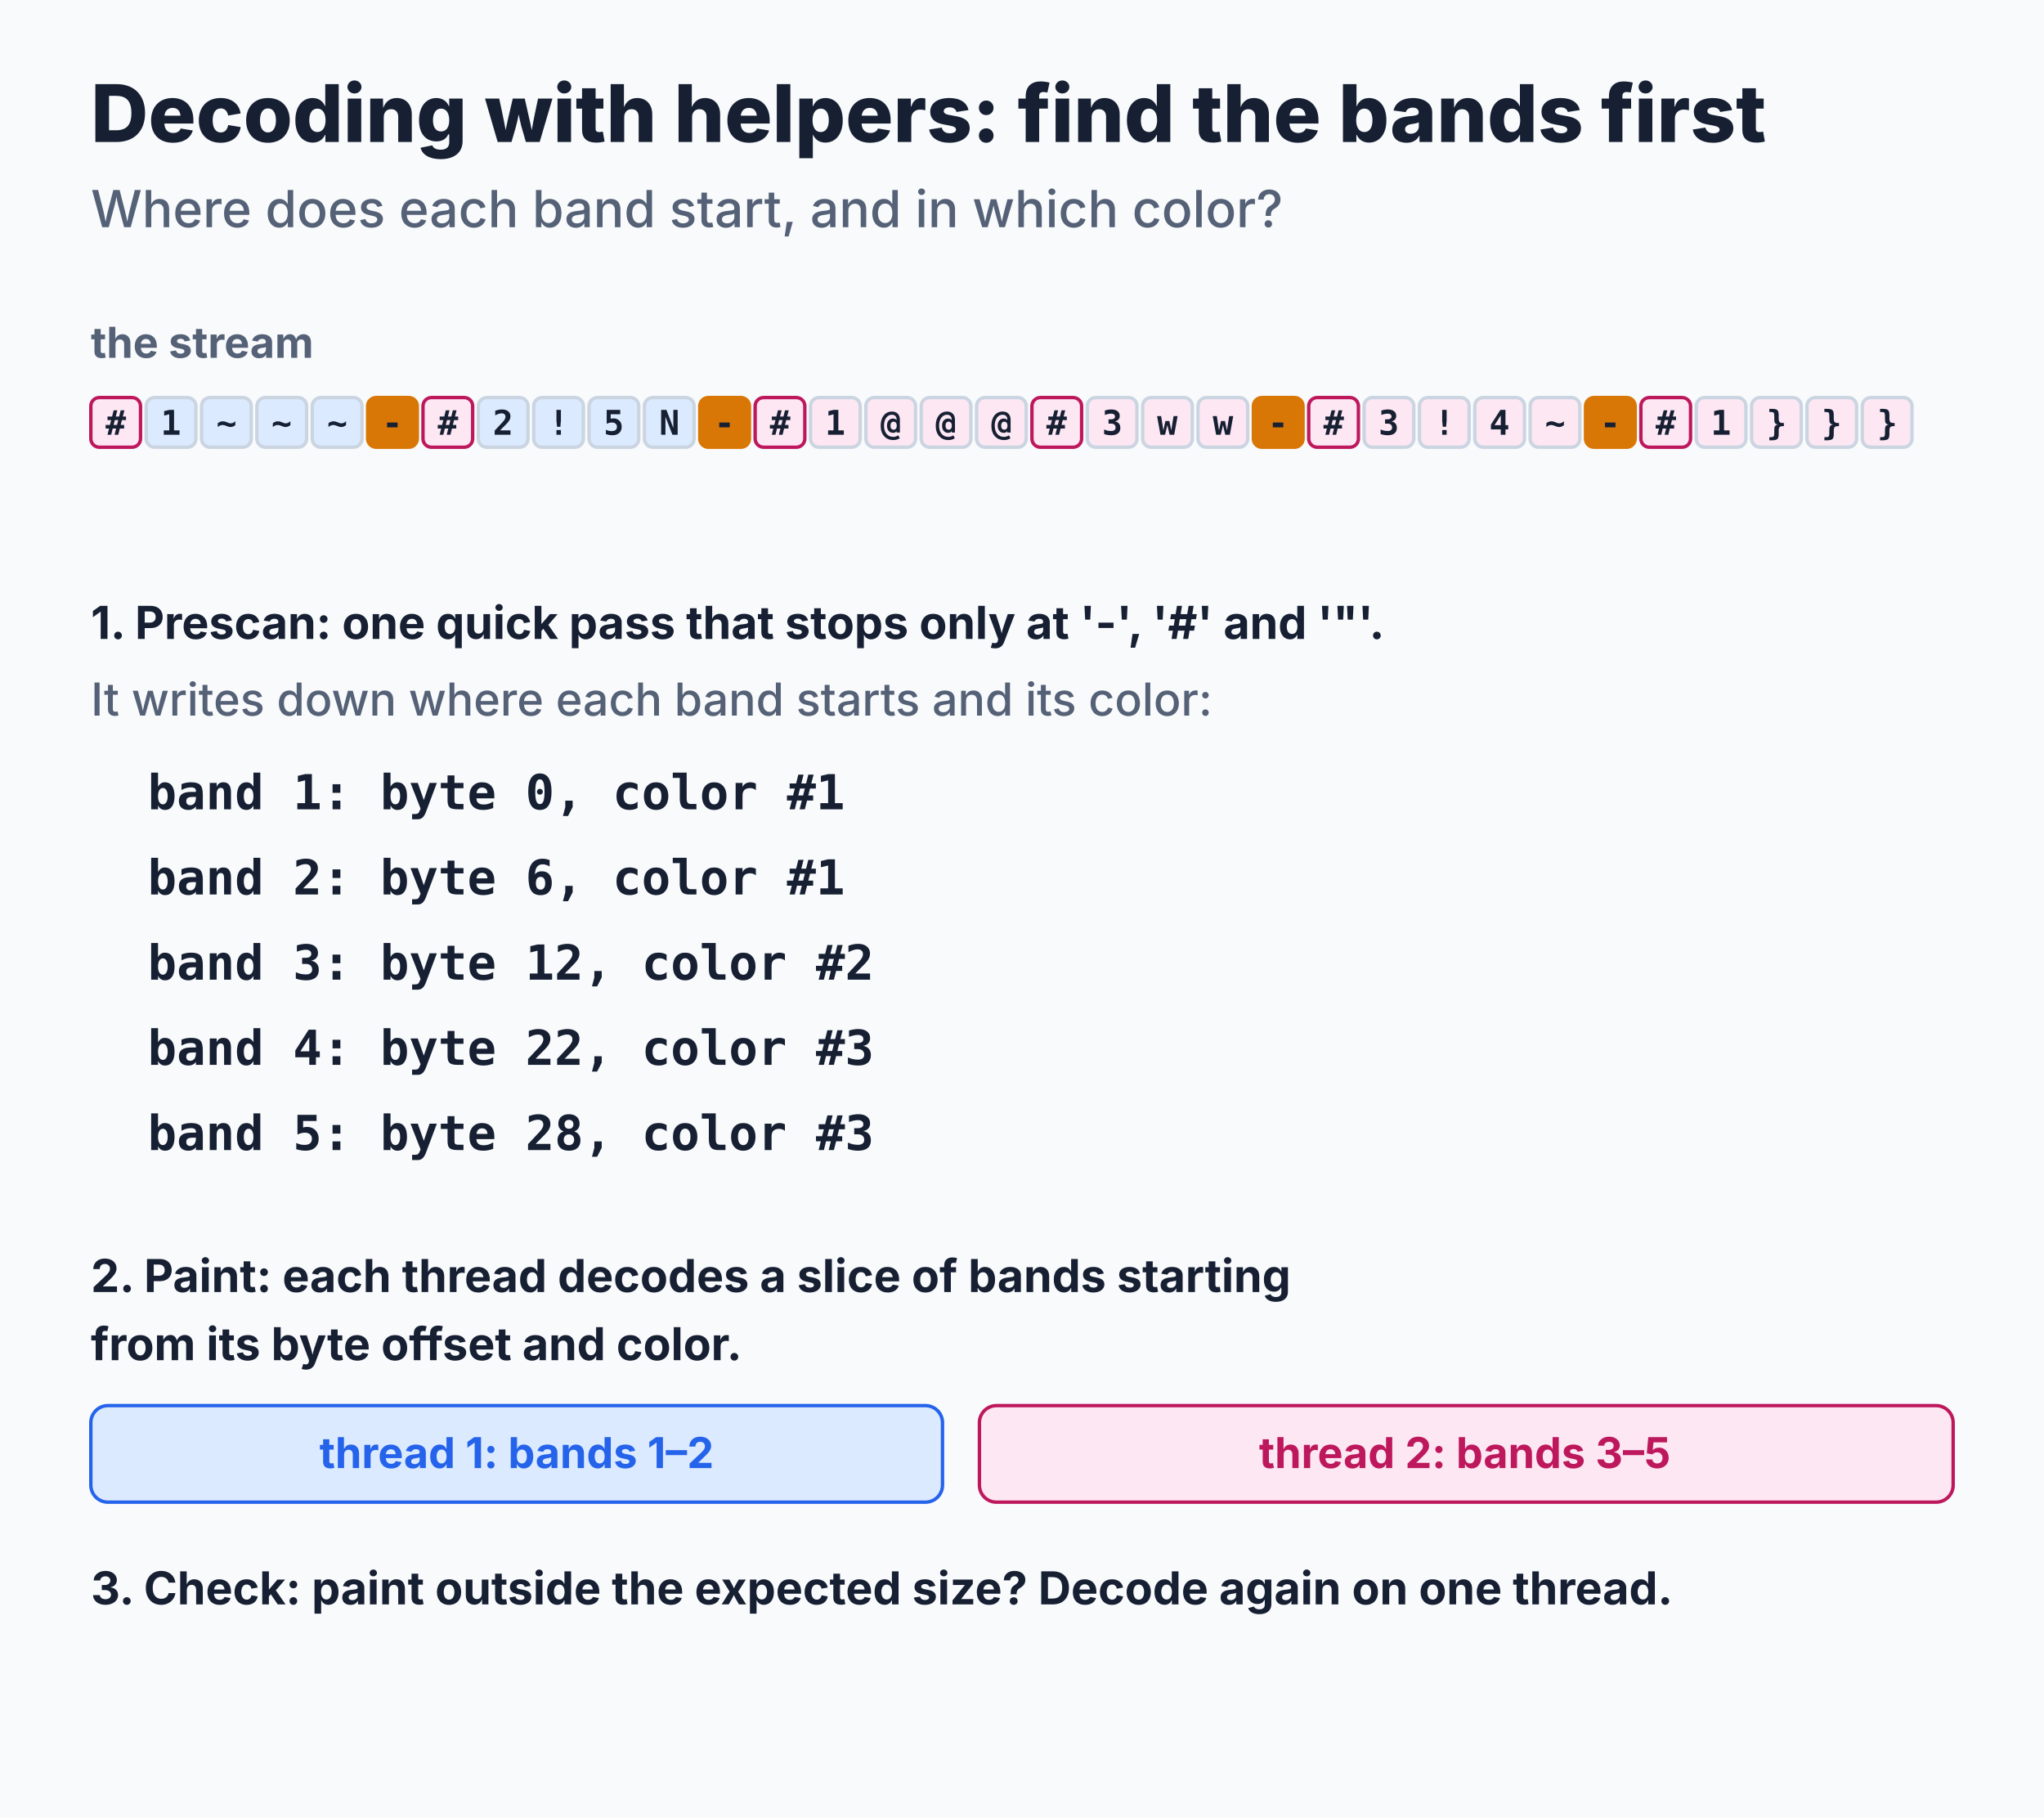
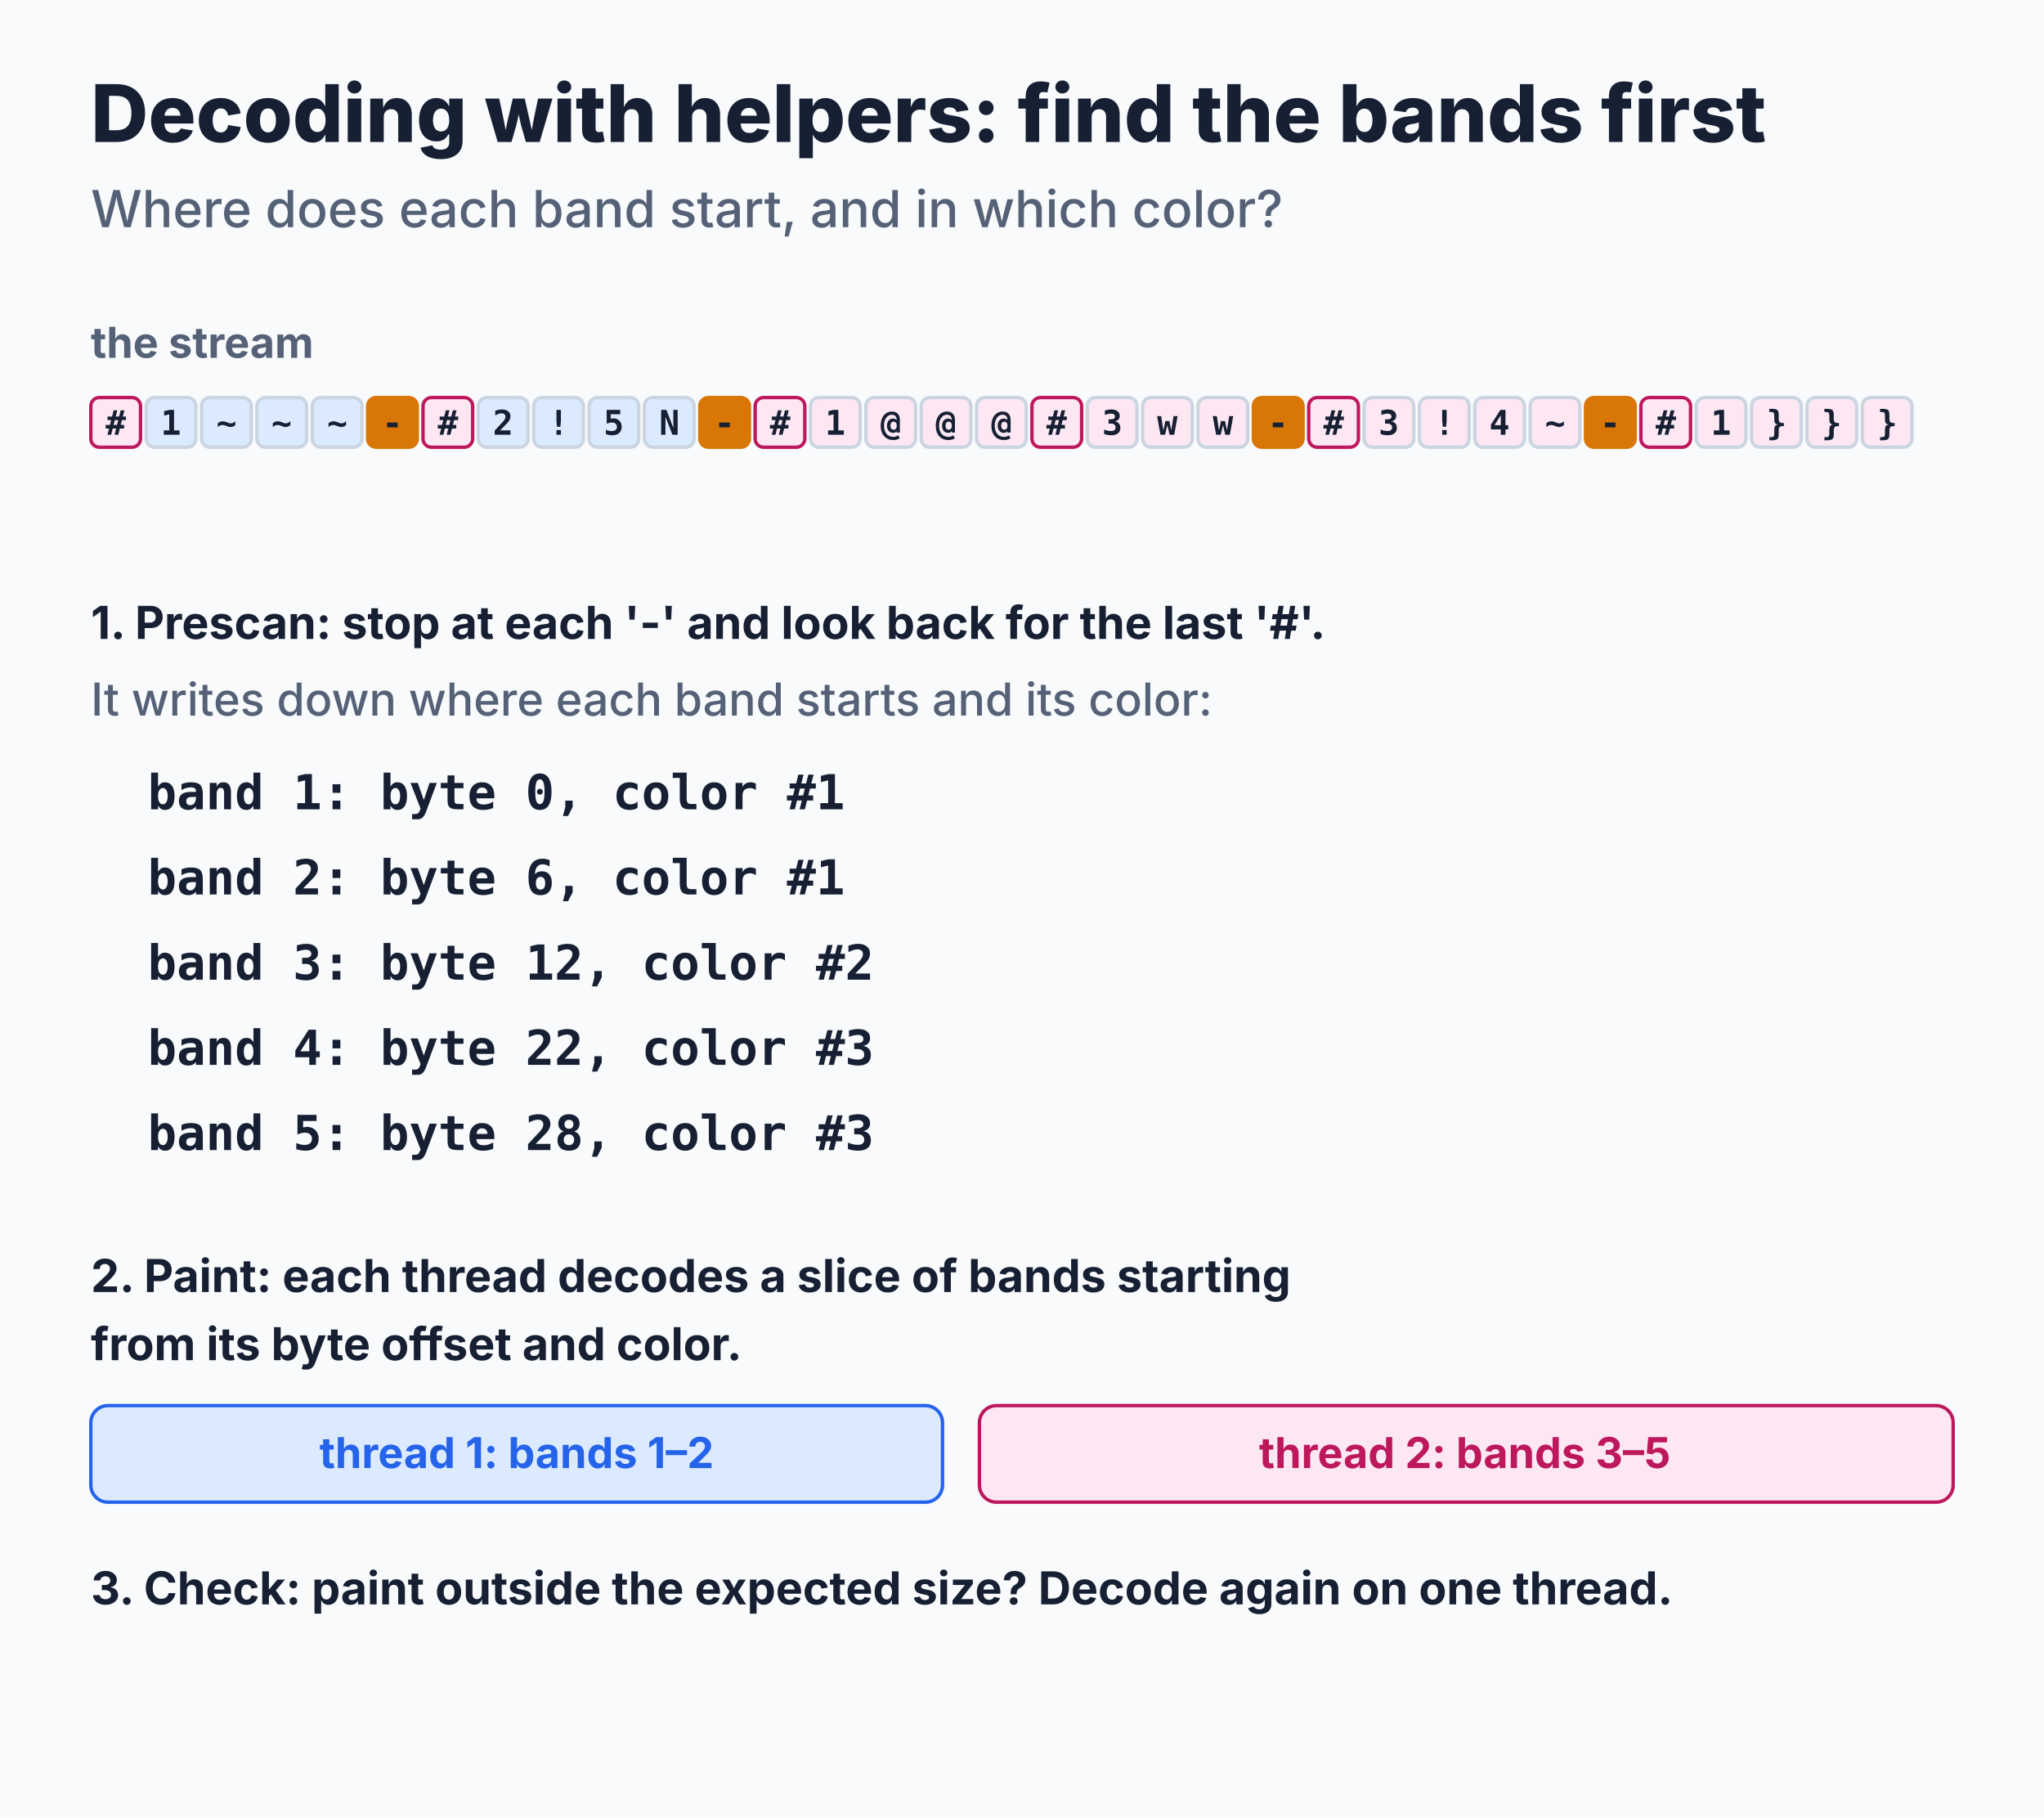
<svg xmlns="http://www.w3.org/2000/svg" width="720" height="640" viewBox="0 0 720 640" role="img" aria-labelledby="figure-title figure-description">
  <defs>
    <marker id="arrow-blue" viewBox="0 0 10 10" refX="9" refY="5" markerWidth="7" markerHeight="7" orient="auto-start-reverse">
      <path d="M 0 0 L 10 5 L 0 10 z" fill="context-stroke" />
    </marker>
    <marker id="arrow-magenta" viewBox="0 0 10 10" refX="9" refY="5" markerWidth="7" markerHeight="7" orient="auto-start-reverse">
      <path d="M 0 0 L 10 5 L 0 10 z" fill="context-stroke" />
    </marker>
    <marker id="arrow-gold" viewBox="0 0 10 10" refX="9" refY="5" markerWidth="7" markerHeight="7" orient="auto-start-reverse">
      <path d="M 0 0 L 10 5 L 0 10 z" fill="context-stroke" />
    </marker>
    <filter id="card-shadow" x="-10%" y="-10%" width="120%" height="130%">
      <feDropShadow dx="0" dy="5" stdDeviation="7" flood-color="#172033" flood-opacity="0.10" />
    </filter>
  </defs>
  <rect x="0.0" y="0.0" width="720.0" height="640.0" fill="#F8FAFC" stroke="none" />
  <text x="32.0" y="50.0" fill="#172033" font-size="28" font-weight="800" font-family="system-ui, -apple-system, sans-serif" text-anchor="start">Decoding with helpers: find the bands first</text>
  <text x="32.0" y="80.0" fill="#556176" font-size="18" font-weight="500" font-family="system-ui, -apple-system, sans-serif" text-anchor="start">Where does each band start, and in which color?</text>
  <rect x="32.0" y="140.0" width="17.5" height="17.5" rx="3.0" fill="#FCE7F3" stroke="#BE185D" stroke-width="1.2" />
  <text x="40.8" y="153.1" fill="#172033" font-size="12" font-weight="700" font-family="ui-monospace, SFMono-Regular, Menlo, monospace" text-anchor="middle" xml-space="preserve">#</text>
  <rect x="51.5" y="140.0" width="17.5" height="17.5" rx="3.0" fill="#DBEAFE" stroke="#CBD5E1" stroke-width="1.2" />
  <text x="60.2" y="153.1" fill="#172033" font-size="12" font-weight="700" font-family="ui-monospace, SFMono-Regular, Menlo, monospace" text-anchor="middle" xml-space="preserve">1</text>
  <rect x="71.0" y="140.0" width="17.5" height="17.5" rx="3.0" fill="#DBEAFE" stroke="#CBD5E1" stroke-width="1.2" />
  <text x="79.8" y="153.1" fill="#172033" font-size="12" font-weight="700" font-family="ui-monospace, SFMono-Regular, Menlo, monospace" text-anchor="middle" xml-space="preserve">~</text>
  <rect x="90.5" y="140.0" width="17.5" height="17.5" rx="3.0" fill="#DBEAFE" stroke="#CBD5E1" stroke-width="1.2" />
  <text x="99.2" y="153.1" fill="#172033" font-size="12" font-weight="700" font-family="ui-monospace, SFMono-Regular, Menlo, monospace" text-anchor="middle" xml-space="preserve">~</text>
  <rect x="110.0" y="140.0" width="17.5" height="17.5" rx="3.0" fill="#DBEAFE" stroke="#CBD5E1" stroke-width="1.2" />
  <text x="118.8" y="153.1" fill="#172033" font-size="12" font-weight="700" font-family="ui-monospace, SFMono-Regular, Menlo, monospace" text-anchor="middle" xml-space="preserve">~</text>
  <rect x="129.5" y="140.0" width="17.5" height="17.5" rx="3.0" fill="#D97706" stroke="#D97706" stroke-width="1.2" />
  <text x="138.2" y="153.1" fill="#172033" font-size="12" font-weight="700" font-family="ui-monospace, SFMono-Regular, Menlo, monospace" text-anchor="middle" xml-space="preserve">-</text>
  <rect x="149.0" y="140.0" width="17.5" height="17.5" rx="3.0" fill="#FCE7F3" stroke="#BE185D" stroke-width="1.2" />
  <text x="157.8" y="153.1" fill="#172033" font-size="12" font-weight="700" font-family="ui-monospace, SFMono-Regular, Menlo, monospace" text-anchor="middle" xml-space="preserve">#</text>
  <rect x="168.5" y="140.0" width="17.5" height="17.5" rx="3.0" fill="#DBEAFE" stroke="#CBD5E1" stroke-width="1.2" />
  <text x="177.2" y="153.1" fill="#172033" font-size="12" font-weight="700" font-family="ui-monospace, SFMono-Regular, Menlo, monospace" text-anchor="middle" xml-space="preserve">2</text>
  <rect x="188.0" y="140.0" width="17.5" height="17.5" rx="3.0" fill="#DBEAFE" stroke="#CBD5E1" stroke-width="1.2" />
  <text x="196.8" y="153.1" fill="#172033" font-size="12" font-weight="700" font-family="ui-monospace, SFMono-Regular, Menlo, monospace" text-anchor="middle" xml-space="preserve">!</text>
  <rect x="207.5" y="140.0" width="17.5" height="17.5" rx="3.0" fill="#DBEAFE" stroke="#CBD5E1" stroke-width="1.2" />
  <text x="216.2" y="153.1" fill="#172033" font-size="12" font-weight="700" font-family="ui-monospace, SFMono-Regular, Menlo, monospace" text-anchor="middle" xml-space="preserve">5</text>
  <rect x="227.0" y="140.0" width="17.5" height="17.5" rx="3.0" fill="#DBEAFE" stroke="#CBD5E1" stroke-width="1.2" />
  <text x="235.8" y="153.1" fill="#172033" font-size="12" font-weight="700" font-family="ui-monospace, SFMono-Regular, Menlo, monospace" text-anchor="middle" xml-space="preserve">N</text>
  <rect x="246.5" y="140.0" width="17.5" height="17.5" rx="3.0" fill="#D97706" stroke="#D97706" stroke-width="1.2" />
  <text x="255.2" y="153.1" fill="#172033" font-size="12" font-weight="700" font-family="ui-monospace, SFMono-Regular, Menlo, monospace" text-anchor="middle" xml-space="preserve">-</text>
  <rect x="266.0" y="140.0" width="17.5" height="17.5" rx="3.0" fill="#FCE7F3" stroke="#BE185D" stroke-width="1.2" />
  <text x="274.8" y="153.1" fill="#172033" font-size="12" font-weight="700" font-family="ui-monospace, SFMono-Regular, Menlo, monospace" text-anchor="middle" xml-space="preserve">#</text>
  <rect x="285.5" y="140.0" width="17.5" height="17.5" rx="3.0" fill="#FCE7F3" stroke="#CBD5E1" stroke-width="1.2" />
  <text x="294.2" y="153.1" fill="#172033" font-size="12" font-weight="700" font-family="ui-monospace, SFMono-Regular, Menlo, monospace" text-anchor="middle" xml-space="preserve">1</text>
  <rect x="305.0" y="140.0" width="17.5" height="17.5" rx="3.0" fill="#FCE7F3" stroke="#CBD5E1" stroke-width="1.2" />
  <text x="313.8" y="153.1" fill="#172033" font-size="12" font-weight="700" font-family="ui-monospace, SFMono-Regular, Menlo, monospace" text-anchor="middle" xml-space="preserve">@</text>
  <rect x="324.5" y="140.0" width="17.5" height="17.5" rx="3.0" fill="#FCE7F3" stroke="#CBD5E1" stroke-width="1.2" />
  <text x="333.2" y="153.1" fill="#172033" font-size="12" font-weight="700" font-family="ui-monospace, SFMono-Regular, Menlo, monospace" text-anchor="middle" xml-space="preserve">@</text>
  <rect x="344.0" y="140.0" width="17.5" height="17.5" rx="3.0" fill="#FCE7F3" stroke="#CBD5E1" stroke-width="1.2" />
  <text x="352.8" y="153.1" fill="#172033" font-size="12" font-weight="700" font-family="ui-monospace, SFMono-Regular, Menlo, monospace" text-anchor="middle" xml-space="preserve">@</text>
  <rect x="363.5" y="140.0" width="17.5" height="17.5" rx="3.0" fill="#FCE7F3" stroke="#BE185D" stroke-width="1.2" />
  <text x="372.2" y="153.1" fill="#172033" font-size="12" font-weight="700" font-family="ui-monospace, SFMono-Regular, Menlo, monospace" text-anchor="middle" xml-space="preserve">#</text>
  <rect x="383.0" y="140.0" width="17.5" height="17.5" rx="3.0" fill="#FCE7F3" stroke="#CBD5E1" stroke-width="1.2" />
  <text x="391.8" y="153.1" fill="#172033" font-size="12" font-weight="700" font-family="ui-monospace, SFMono-Regular, Menlo, monospace" text-anchor="middle" xml-space="preserve">3</text>
  <rect x="402.5" y="140.0" width="17.5" height="17.5" rx="3.0" fill="#FCE7F3" stroke="#CBD5E1" stroke-width="1.2" />
  <text x="411.2" y="153.1" fill="#172033" font-size="12" font-weight="700" font-family="ui-monospace, SFMono-Regular, Menlo, monospace" text-anchor="middle" xml-space="preserve">w</text>
  <rect x="422.0" y="140.0" width="17.5" height="17.5" rx="3.0" fill="#FCE7F3" stroke="#CBD5E1" stroke-width="1.2" />
  <text x="430.8" y="153.1" fill="#172033" font-size="12" font-weight="700" font-family="ui-monospace, SFMono-Regular, Menlo, monospace" text-anchor="middle" xml-space="preserve">w</text>
  <rect x="441.5" y="140.0" width="17.5" height="17.5" rx="3.0" fill="#D97706" stroke="#D97706" stroke-width="1.2" />
  <text x="450.2" y="153.1" fill="#172033" font-size="12" font-weight="700" font-family="ui-monospace, SFMono-Regular, Menlo, monospace" text-anchor="middle" xml-space="preserve">-</text>
  <rect x="461.0" y="140.0" width="17.5" height="17.5" rx="3.0" fill="#FCE7F3" stroke="#BE185D" stroke-width="1.2" />
  <text x="469.8" y="153.1" fill="#172033" font-size="12" font-weight="700" font-family="ui-monospace, SFMono-Regular, Menlo, monospace" text-anchor="middle" xml-space="preserve">#</text>
  <rect x="480.5" y="140.0" width="17.5" height="17.5" rx="3.0" fill="#FCE7F3" stroke="#CBD5E1" stroke-width="1.2" />
  <text x="489.2" y="153.1" fill="#172033" font-size="12" font-weight="700" font-family="ui-monospace, SFMono-Regular, Menlo, monospace" text-anchor="middle" xml-space="preserve">3</text>
  <rect x="500.0" y="140.0" width="17.5" height="17.5" rx="3.0" fill="#FCE7F3" stroke="#CBD5E1" stroke-width="1.2" />
  <text x="508.8" y="153.1" fill="#172033" font-size="12" font-weight="700" font-family="ui-monospace, SFMono-Regular, Menlo, monospace" text-anchor="middle" xml-space="preserve">!</text>
  <rect x="519.5" y="140.0" width="17.5" height="17.5" rx="3.0" fill="#FCE7F3" stroke="#CBD5E1" stroke-width="1.2" />
  <text x="528.2" y="153.1" fill="#172033" font-size="12" font-weight="700" font-family="ui-monospace, SFMono-Regular, Menlo, monospace" text-anchor="middle" xml-space="preserve">4</text>
  <rect x="539.0" y="140.0" width="17.5" height="17.5" rx="3.0" fill="#FCE7F3" stroke="#CBD5E1" stroke-width="1.2" />
  <text x="547.8" y="153.1" fill="#172033" font-size="12" font-weight="700" font-family="ui-monospace, SFMono-Regular, Menlo, monospace" text-anchor="middle" xml-space="preserve">~</text>
  <rect x="558.5" y="140.0" width="17.5" height="17.5" rx="3.0" fill="#D97706" stroke="#D97706" stroke-width="1.2" />
  <text x="567.2" y="153.1" fill="#172033" font-size="12" font-weight="700" font-family="ui-monospace, SFMono-Regular, Menlo, monospace" text-anchor="middle" xml-space="preserve">-</text>
  <rect x="578.0" y="140.0" width="17.5" height="17.5" rx="3.0" fill="#FCE7F3" stroke="#BE185D" stroke-width="1.2" />
  <text x="586.8" y="153.1" fill="#172033" font-size="12" font-weight="700" font-family="ui-monospace, SFMono-Regular, Menlo, monospace" text-anchor="middle" xml-space="preserve">#</text>
  <rect x="597.5" y="140.0" width="17.5" height="17.5" rx="3.0" fill="#FCE7F3" stroke="#CBD5E1" stroke-width="1.2" />
  <text x="606.2" y="153.1" fill="#172033" font-size="12" font-weight="700" font-family="ui-monospace, SFMono-Regular, Menlo, monospace" text-anchor="middle" xml-space="preserve">1</text>
  <rect x="617.0" y="140.0" width="17.5" height="17.5" rx="3.0" fill="#FCE7F3" stroke="#CBD5E1" stroke-width="1.2" />
  <text x="625.8" y="153.1" fill="#172033" font-size="12" font-weight="700" font-family="ui-monospace, SFMono-Regular, Menlo, monospace" text-anchor="middle" xml-space="preserve">}</text>
  <rect x="636.5" y="140.0" width="17.5" height="17.5" rx="3.0" fill="#FCE7F3" stroke="#CBD5E1" stroke-width="1.2" />
  <text x="645.2" y="153.1" fill="#172033" font-size="12" font-weight="700" font-family="ui-monospace, SFMono-Regular, Menlo, monospace" text-anchor="middle" xml-space="preserve">}</text>
  <rect x="656.0" y="140.0" width="17.5" height="17.5" rx="3.0" fill="#FCE7F3" stroke="#CBD5E1" stroke-width="1.2" />
  <text x="664.8" y="153.1" fill="#172033" font-size="12" font-weight="700" font-family="ui-monospace, SFMono-Regular, Menlo, monospace" text-anchor="middle" xml-space="preserve">}</text>
  <text x="32.0" y="126.0" fill="#556176" font-size="15" font-weight="750" font-family="system-ui, -apple-system, sans-serif" text-anchor="start">the stream</text>
-   <text x="32.0" y="225.0" fill="#172033" font-size="16" font-weight="750" font-family="system-ui, -apple-system, sans-serif" text-anchor="start">1. Prescan: one quick pass that stops only at '-', '#' and '"'.</text>
+   <text x="32.0" y="225.0" fill="#172033" font-size="16" font-weight="750" font-family="system-ui, -apple-system, sans-serif" text-anchor="start">1. Prescan: stop at each '-' and look back for the last '#'.</text>
  <text x="32.0" y="252.0" fill="#556176" font-size="16" font-weight="550" font-family="system-ui, -apple-system, sans-serif" text-anchor="start">It writes down where each band starts and its color:</text>
  <text x="52.0" y="285.0" fill="#172033" font-size="17" font-weight="700" font-family="ui-monospace, SFMono-Regular, Menlo, monospace" text-anchor="start" xml-space="preserve">band 1: byte  0, color #1</text>
  <text x="52.0" y="315.0" fill="#172033" font-size="17" font-weight="700" font-family="ui-monospace, SFMono-Regular, Menlo, monospace" text-anchor="start" xml-space="preserve">band 2: byte  6, color #1</text>
  <text x="52.0" y="345.0" fill="#172033" font-size="17" font-weight="700" font-family="ui-monospace, SFMono-Regular, Menlo, monospace" text-anchor="start" xml-space="preserve">band 3: byte 12, color #2</text>
  <text x="52.0" y="375.0" fill="#172033" font-size="17" font-weight="700" font-family="ui-monospace, SFMono-Regular, Menlo, monospace" text-anchor="start" xml-space="preserve">band 4: byte 22, color #3</text>
  <text x="52.0" y="405.0" fill="#172033" font-size="17" font-weight="700" font-family="ui-monospace, SFMono-Regular, Menlo, monospace" text-anchor="start" xml-space="preserve">band 5: byte 28, color #3</text>
  <text x="32.0" y="455.0" fill="#172033" font-size="16" font-weight="750" font-family="system-ui, -apple-system, sans-serif" text-anchor="start">2. Paint: each thread decodes a slice of bands starting</text>
  <text x="32.0" y="479.0" fill="#172033" font-size="16" font-weight="750" font-family="system-ui, -apple-system, sans-serif" text-anchor="start">from its byte offset and color.</text>
  <rect x="32.0" y="495.0" width="300.0" height="34.0" rx="6.0" fill="#DBEAFE" stroke="#2563EB" stroke-width="1.2" />
  <text x="182.0" y="517.0" fill="#2563EB" font-size="15" font-weight="700" font-family="system-ui, -apple-system, sans-serif" text-anchor="middle">thread 1: bands 1–2</text>
  <rect x="345.0" y="495.0" width="343.0" height="34.0" rx="6.0" fill="#FCE7F3" stroke="#BE185D" stroke-width="1.2" />
  <text x="516.0" y="517.0" fill="#BE185D" font-size="15" font-weight="700" font-family="system-ui, -apple-system, sans-serif" text-anchor="middle">thread 2: bands 3–5</text>
  <text x="32.0" y="565.0" fill="#172033" font-size="16" font-weight="750" font-family="system-ui, -apple-system, sans-serif" text-anchor="start">3. Check: paint outside the expected size? Decode again on one thread.</text>
</svg>
